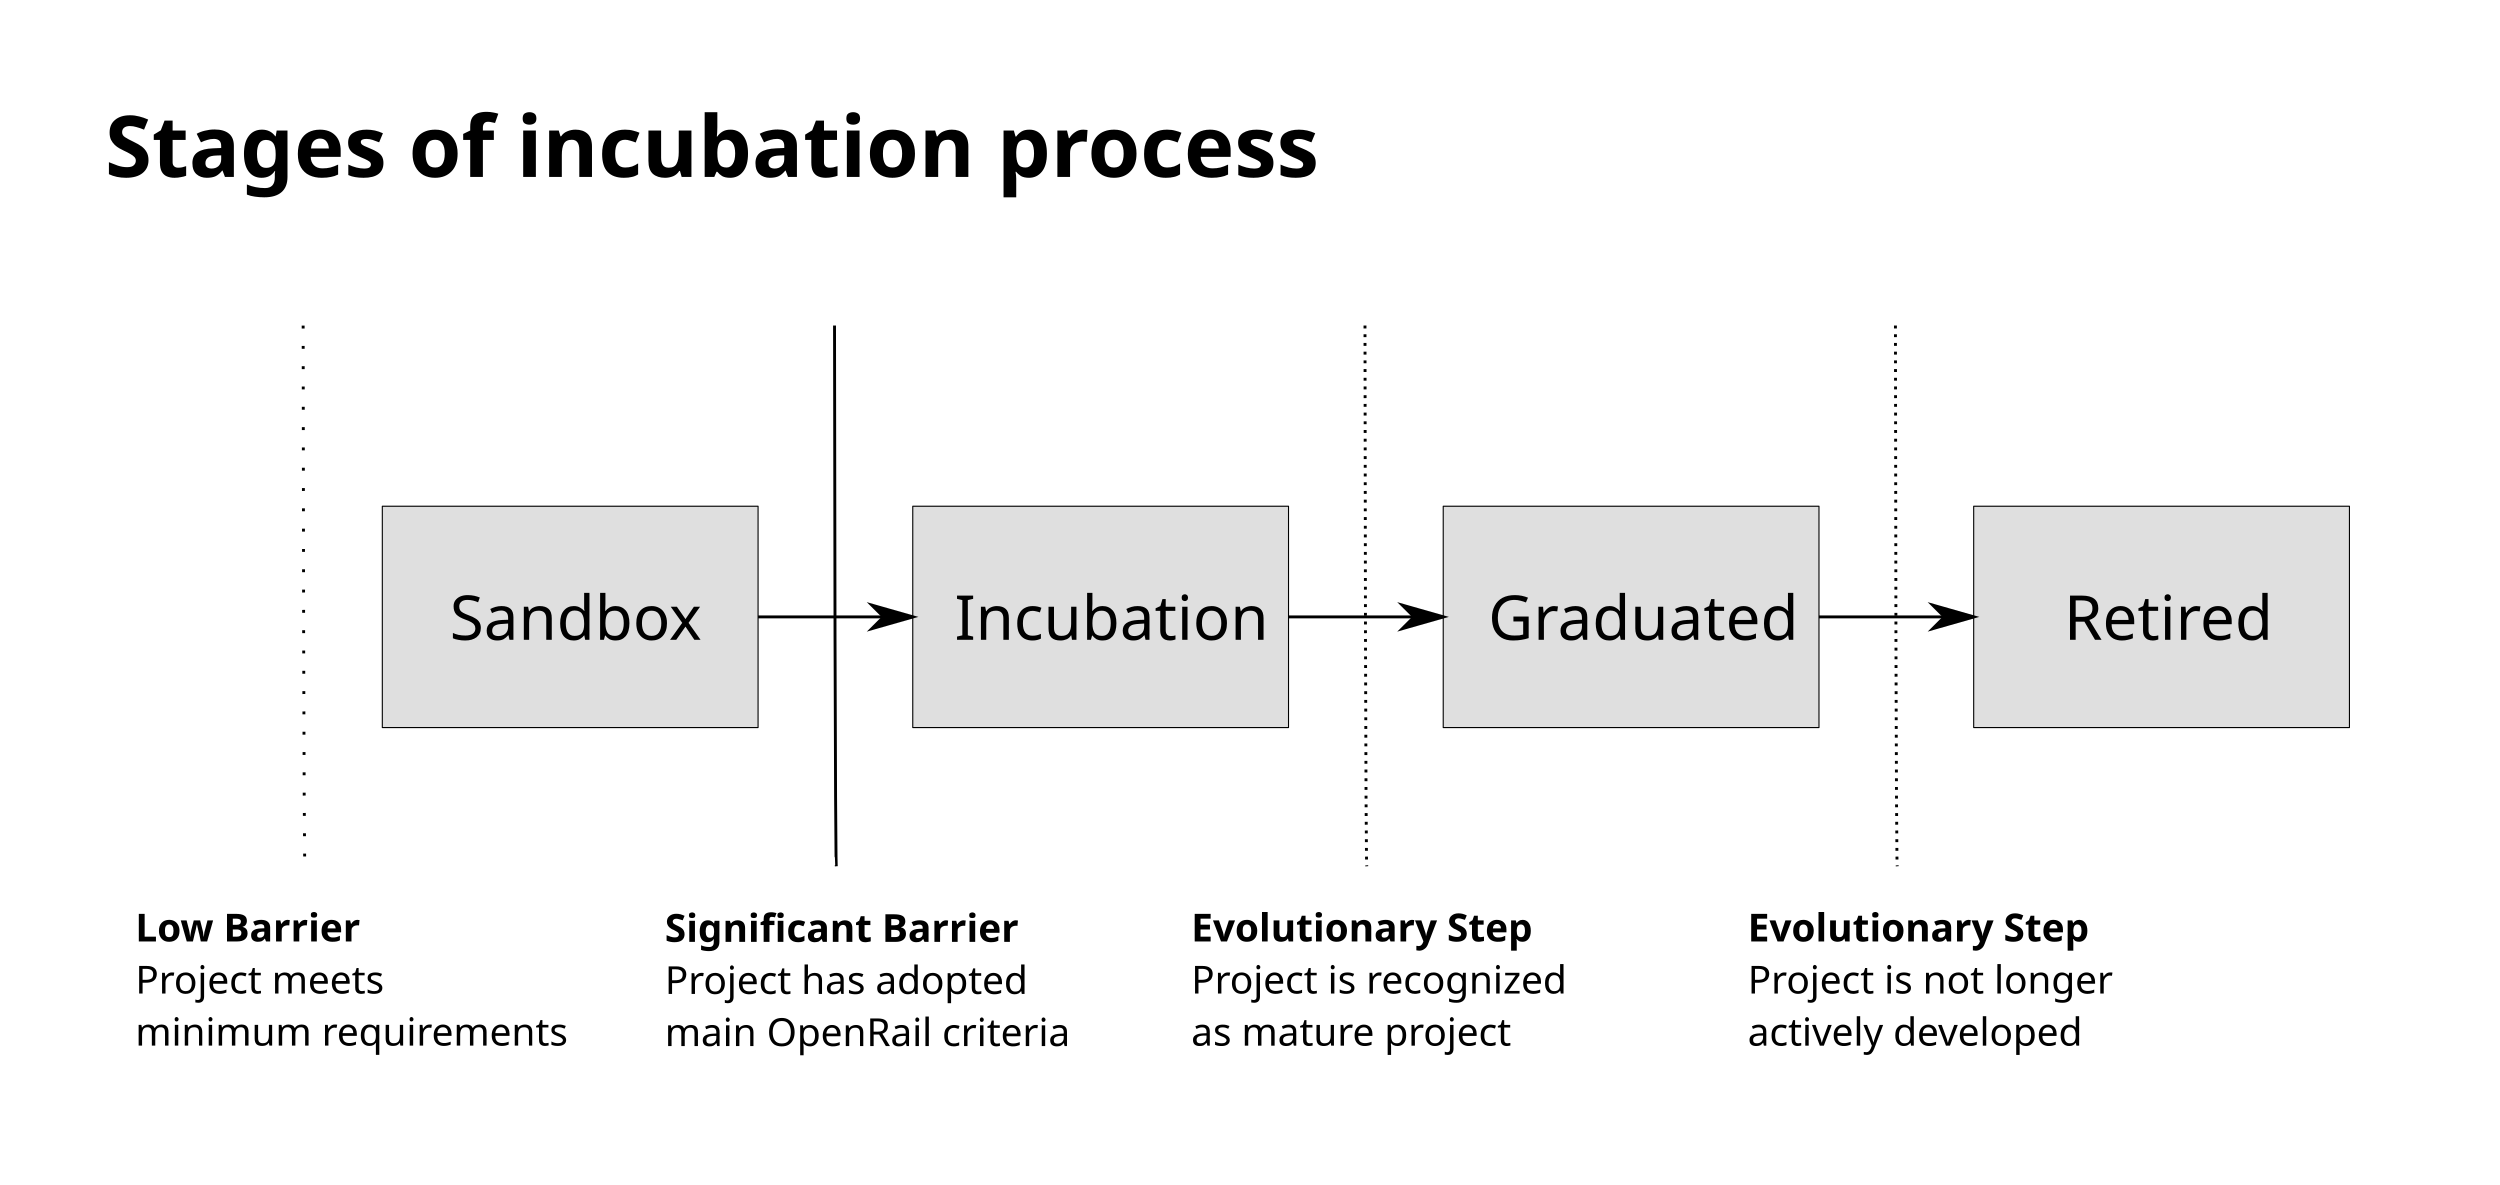
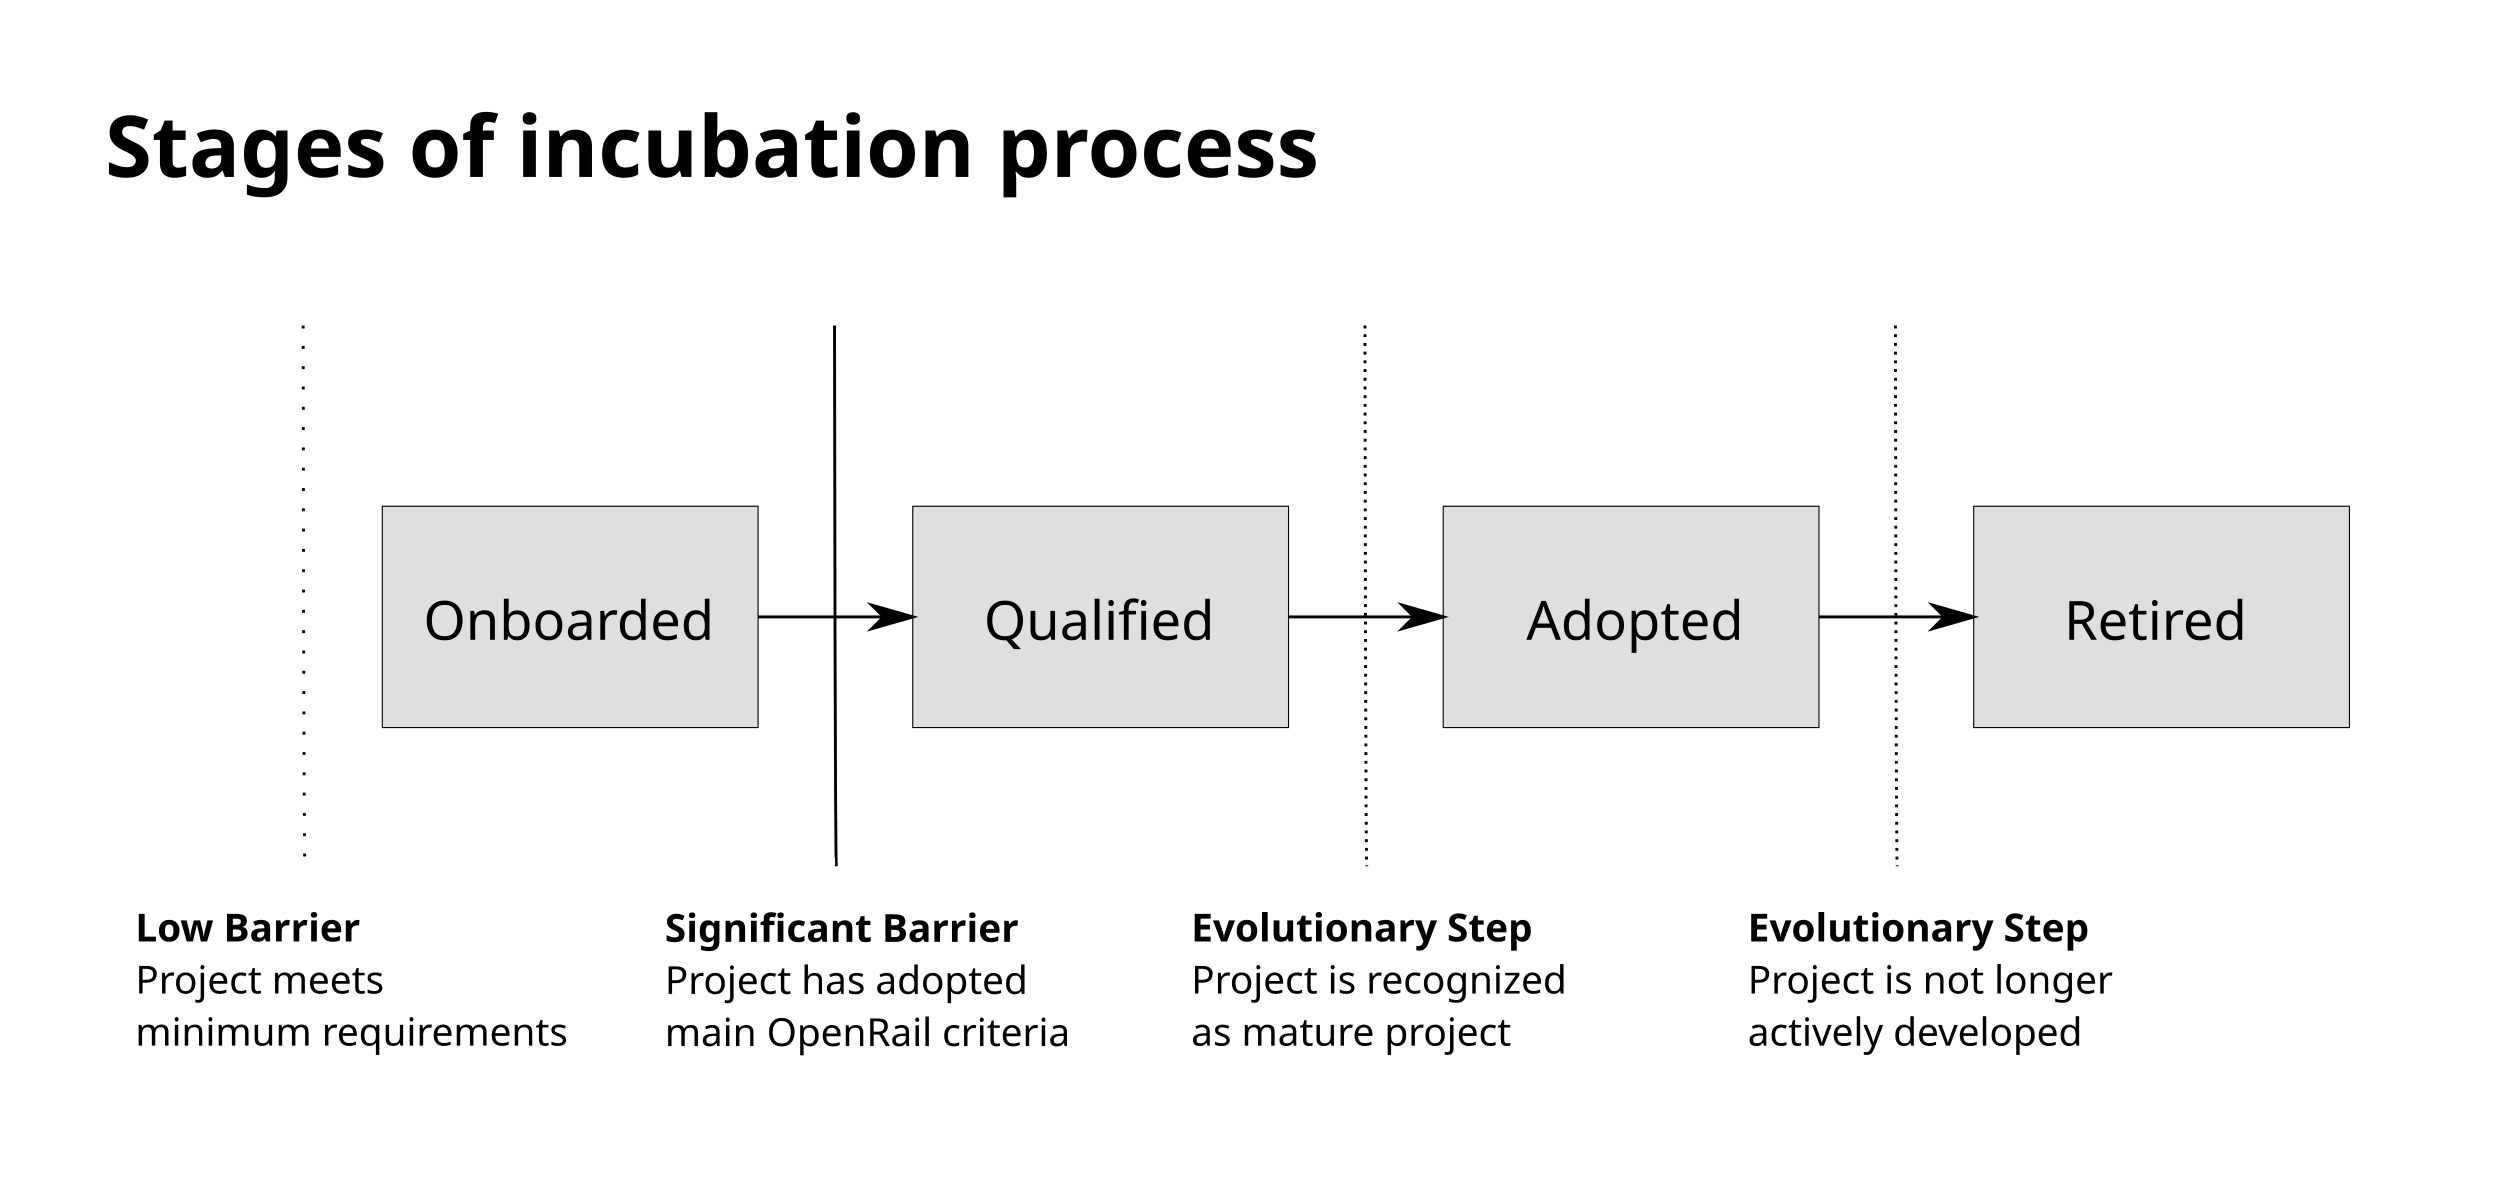
<svg xmlns="http://www.w3.org/2000/svg" width="228mm" height="108mm" viewBox="0 0 228 108" version="1.1" id="svg8">
  <defs id="defs2">
    <marker style="overflow:visible" id="marker1820" refX="0" refY="0" orient="auto">
      <path transform="matrix(-0.8,0,0,-0.8,-10,0)" style="fill:#000000;fill-opacity:1;fill-rule:evenodd;stroke:#000000;stroke-width:1pt;stroke-opacity:1" d="M 0,0 5,-5 -12.5,0 5,5 Z" id="path1818" />
    </marker>
    <marker style="overflow:visible" id="marker1786" refX="0" refY="0" orient="auto">
      <path transform="matrix(-0.8,0,0,-0.8,-10,0)" style="fill:#000000;fill-opacity:1;fill-rule:evenodd;stroke:#000000;stroke-width:1pt;stroke-opacity:1" d="M 0,0 5,-5 -12.5,0 5,5 Z" id="path1784" />
    </marker>
    <marker style="overflow:visible" id="Arrow1Lend" refX="0" refY="0" orient="auto">
      <path transform="matrix(-0.8,0,0,-0.8,-10,0)" style="fill:#000000;fill-opacity:1;fill-rule:evenodd;stroke:#000000;stroke-width:1pt;stroke-opacity:1" d="M 0,0 5,-5 -12.5,0 5,5 Z" id="path1419" />
    </marker>
    <marker style="overflow:visible" id="Arrow2Mend" refX="0" refY="0" orient="auto">
      <path transform="scale(-0.6)" d="M 8.719,4.034 -2.207,0.016 8.719,-4.002 c -1.745,2.372 -1.735,5.617 -6e-7,8.035 z" style="fill:#000000;fill-opacity:1;fill-rule:evenodd;stroke:#000000;stroke-width:0.625;stroke-linejoin:round;stroke-opacity:1" id="path1443" />
    </marker>
    <rect x="17.322" y="69.486" width="31.658" height="25.866" id="rect880" />
  </defs>
  <g id="layer1">
    <rect style="opacity:1;fill:#dfdfdf;fill-opacity:1;fill-rule:nonzero;stroke:#000000;stroke-width:0.1;stroke-linecap:round;stroke-linejoin:round;stroke-miterlimit:4;stroke-dasharray:none;stroke-dashoffset:0;stroke-opacity:1" id="rect833" width="34.269" height="20.186" x="34.867" y="46.168" />
    <rect style="opacity:1;fill:#dfdfdf;fill-opacity:1;fill-rule:nonzero;stroke:#000000;stroke-width:0.1;stroke-linecap:round;stroke-linejoin:round;stroke-miterlimit:4;stroke-dasharray:none;stroke-dashoffset:0;stroke-opacity:1" id="rect833-6" width="34.269" height="20.186" x="180" y="46.168" />
    <rect style="opacity:1;fill:#dfdfdf;fill-opacity:1;fill-rule:nonzero;stroke:#000000;stroke-width:0.1;stroke-linecap:round;stroke-linejoin:round;stroke-miterlimit:4;stroke-dasharray:none;stroke-dashoffset:0;stroke-opacity:1" id="rect833-7" width="34.269" height="20.186" x="131.622" y="46.168" />
    <rect style="opacity:1;fill:#dfdfdf;fill-opacity:1;fill-rule:nonzero;stroke:#000000;stroke-width:0.1;stroke-linecap:round;stroke-linejoin:round;stroke-miterlimit:4;stroke-dasharray:none;stroke-dashoffset:0;stroke-opacity:1" id="rect833-5" width="34.269" height="20.186" x="83.244" y="46.168" />
-     <text xml:space="preserve" style="font-style:normal;font-weight:normal;font-size:7.761px;line-height:125%;font-family:Sans;letter-spacing:0px;word-spacing:0px;fill:#000000;fill-opacity:1;stroke:none;stroke-width:0.265px;stroke-linecap:butt;stroke-linejoin:miter;stroke-opacity:1" x="41.025" y="58.35" id="text876">
-       <tspan id="tspan874" x="41.025" y="58.35" style="font-size:5.644px;stroke-width:0.265px">Sandbox</tspan>
+     <text xml:space="preserve" style="font-style:normal;font-weight:normal;font-size:4.939px;line-height:125%;font-family:Sans;letter-spacing:0px;word-spacing:0px;fill:#000000;fill-opacity:1;stroke:none;stroke-width:0.265px;stroke-linecap:butt;stroke-linejoin:miter;stroke-opacity:1" x="38.62" y="58.35" id="text876">
+       <tspan id="tspan874" x="38.62" y="58.35" style="font-size:4.939px;stroke-width:0.265px">Onboarded</tspan>
    </text>
-     <text xml:space="preserve" id="text878" style="font-style:normal;font-weight:normal;font-size:7.761px;line-height:125%;font-family:Sans;letter-spacing:0px;word-spacing:0px;white-space:pre;shape-inside:url(#rect880);fill:#000000;fill-opacity:1;stroke:none;stroke-width:0.265px;stroke-linecap:butt;stroke-linejoin:miter;stroke-opacity:1;" />
-     <text xml:space="preserve" style="font-style:normal;font-weight:normal;font-size:7.761px;line-height:125%;font-family:Sans;letter-spacing:0px;word-spacing:0px;fill:#000000;fill-opacity:1;stroke:none;stroke-width:0.265px;stroke-linecap:butt;stroke-linejoin:miter;stroke-opacity:1" x="188.239" y="58.35" id="text876-6">
-       <tspan id="tspan874-2" x="188.239" y="58.35" style="font-size:5.644px;stroke-width:0.265px">Retired</tspan>
+     <text xml:space="preserve" id="text878" style="font-style:normal;font-weight:normal;font-size:7.761px;line-height:125%;font-family:Sans;letter-spacing:0px;word-spacing:0px;white-space:pre;shape-inside:url(#rect880);fill:#000000;fill-opacity:1;stroke:none;stroke-width:0.265px;stroke-linecap:butt;stroke-linejoin:miter;stroke-opacity:1" />
+     <text xml:space="preserve" style="font-style:normal;font-weight:normal;font-size:4.939px;line-height:125%;font-family:Sans;letter-spacing:0px;word-spacing:0px;fill:#000000;fill-opacity:1;stroke:none;stroke-width:0.265px;stroke-linecap:butt;stroke-linejoin:miter;stroke-opacity:1" x="188.239" y="58.35" id="text876-6">
+       <tspan id="tspan874-2" x="188.239" y="58.35" style="font-size:4.939px;stroke-width:0.265px">Retired</tspan>
    </text>
-     <text xml:space="preserve" style="font-style:normal;font-weight:normal;font-size:7.761px;line-height:125%;font-family:Sans;letter-spacing:0px;word-spacing:0px;fill:#000000;fill-opacity:1;stroke:none;stroke-width:0.265px;stroke-linecap:butt;stroke-linejoin:miter;stroke-opacity:1" x="135.725" y="58.35" id="text876-9">
-       <tspan id="tspan874-1" x="135.725" y="58.35" style="font-size:5.644px;stroke-width:0.265px">Graduated</tspan>
+     <text xml:space="preserve" style="font-style:normal;font-weight:normal;font-size:4.939px;line-height:125%;font-family:Sans;letter-spacing:0px;word-spacing:0px;fill:#000000;fill-opacity:1;stroke:none;stroke-width:0.265px;stroke-linecap:butt;stroke-linejoin:miter;stroke-opacity:1" x="139.199" y="58.35" id="text876-9">
+       <tspan id="tspan874-1" x="139.199" y="58.35" style="font-size:4.939px;stroke-width:0.265px">Adopted</tspan>
    </text>
-     <text xml:space="preserve" style="font-style:normal;font-weight:normal;font-size:7.761px;line-height:125%;font-family:Sans;letter-spacing:0px;word-spacing:0px;fill:#000000;fill-opacity:1;stroke:none;stroke-width:0.265px;stroke-linecap:butt;stroke-linejoin:miter;stroke-opacity:1" x="87.062" y="58.35" id="text876-2">
-       <tspan id="tspan874-7" x="87.062" y="58.35" style="font-size:5.644px;stroke-width:0.265px">Incubation</tspan>
+     <text xml:space="preserve" style="font-style:normal;font-weight:normal;font-size:4.939px;line-height:125%;font-family:Sans;letter-spacing:0px;word-spacing:0px;fill:#000000;fill-opacity:1;stroke:none;stroke-width:0.265px;stroke-linecap:butt;stroke-linejoin:miter;stroke-opacity:1" x="89.734" y="58.35" id="text876-2">
+       <tspan id="tspan874-7" x="89.734" y="58.35" style="font-size:4.939px;stroke-width:0.265px">Qualified</tspan>
    </text>
    <path style="fill:none;fill-rule:evenodd;stroke:#000000;stroke-width:0.265;stroke-linecap:butt;stroke-linejoin:miter;stroke-miterlimit:4;stroke-dasharray:0.265, 1.587;stroke-dashoffset:0;stroke-opacity:1" d="m 27.647,29.695 c 0.052,49.111 0.154,49.207 0.154,49.207 l 0.009,0.107" id="path926" />
    <path style="fill:none;fill-rule:evenodd;stroke:#000000;stroke-width:0.265;stroke-linecap:butt;stroke-linejoin:miter;stroke-miterlimit:4;stroke-dasharray:none;stroke-dashoffset:0;stroke-opacity:1" d="m 76.109,29.69 c 0.052,49.111 0.154,49.207 0.154,49.207 l 0.009,0.107" id="path926-0" />
    <path style="fill:none;fill-rule:evenodd;stroke:#000000;stroke-width:0.265;stroke-linecap:butt;stroke-linejoin:miter;stroke-miterlimit:4;stroke-dasharray:0.265, 0.529;stroke-dashoffset:0;stroke-opacity:1" d="m 124.487,29.69 c 0.052,49.111 0.154,49.207 0.154,49.207 l 0.009,0.107" id="path926-9" />
    <path style="fill:none;fill-rule:evenodd;stroke:#000000;stroke-width:0.265;stroke-linecap:butt;stroke-linejoin:miter;stroke-miterlimit:4;stroke-dasharray:0.265, 0.529;stroke-dashoffset:0;stroke-opacity:1" d="m 172.864,29.69 c 0.052,49.111 0.154,49.207 0.154,49.207 l 0.009,0.107" id="path926-3" />
    <text xml:space="preserve" style="font-style:normal;font-weight:normal;font-size:7.761px;line-height:0;font-family:Sans;letter-spacing:0px;word-spacing:0px;fill:#000000;fill-opacity:1;stroke:none;stroke-width:0.265px;stroke-linecap:butt;stroke-linejoin:miter;stroke-opacity:1" x="12.347" y="85.858" id="text957">
      <tspan style="font-style:normal;font-variant:normal;font-weight:bold;font-stretch:normal;font-size:3.528px;line-height:134.7%;font-family:Sans;-inkscape-font-specification:'Sans Bold';stroke-width:0.265px" id="tspan1293" x="12.347" y="85.858">Low Barrier</tspan>
      <tspan style="font-size:3.528px;line-height:134.7%;stroke-width:0.265px" id="tspan1295" x="12.347" y="90.61">Project meets</tspan>
      <tspan style="font-size:3.528px;line-height:134.7%;stroke-width:0.265px" id="tspan1297" x="12.347" y="95.362">minimum requirements</tspan>
      <tspan x="12.347" y="102.039" style="line-height:78.7%;stroke-width:0.265px" id="tspan961" />
      <tspan x="12.347" y="108.147" style="line-height:78.7%;stroke-width:0.265px" id="tspan963" />
      <tspan x="12.347" y="111.201" style="line-height:78.7%;stroke-width:0.265px" id="tspan959" />
    </text>
    <text xml:space="preserve" style="font-style:normal;font-weight:normal;font-size:7.761px;line-height:0;font-family:Sans;letter-spacing:0px;word-spacing:0px;fill:#000000;fill-opacity:1;stroke:none;stroke-width:0.265px;stroke-linecap:butt;stroke-linejoin:miter;stroke-opacity:1" x="60.637" y="85.897" id="text957-6">
      <tspan style="font-style:normal;font-variant:normal;font-weight:bold;font-stretch:normal;font-size:3.528px;line-height:134.7%;font-family:Sans;-inkscape-font-specification:'Sans Bold';stroke-width:0.265px" id="tspan1293-0" x="60.637" y="85.897">Significant Barrier</tspan>
      <tspan style="font-size:3.528px;line-height:134.7%;stroke-width:0.265px" id="tspan1297-2" x="60.637" y="90.649">Project has adopted</tspan>
      <tspan style="font-size:3.528px;line-height:134.7%;stroke-width:0.265px" x="60.637" y="95.401" id="tspan1334">main OpenRail criteria</tspan>
      <tspan x="60.637" y="102.077" style="line-height:78.7%;stroke-width:0.265px" id="tspan961-6" />
      <tspan x="60.637" y="108.185" style="line-height:78.7%;stroke-width:0.265px" id="tspan963-1" />
      <tspan x="60.637" y="111.239" style="line-height:78.7%;stroke-width:0.265px" id="tspan959-8" />
    </text>
    <text xml:space="preserve" style="font-style:normal;font-weight:normal;font-size:7.761px;line-height:0;font-family:Sans;letter-spacing:0px;word-spacing:0px;fill:#000000;fill-opacity:1;stroke:none;stroke-width:0.265px;stroke-linecap:butt;stroke-linejoin:miter;stroke-opacity:1" x="108.645" y="85.861" id="text957-6-7">
      <tspan style="font-style:normal;font-variant:normal;font-weight:bold;font-stretch:normal;font-size:3.528px;line-height:134.7%;font-family:Sans;-inkscape-font-specification:'Sans Bold';stroke-width:0.265px" id="tspan1293-0-9" x="108.645" y="85.861">Evolutionary Step</tspan>
      <tspan style="font-size:3.528px;line-height:134.7%;stroke-width:0.265px" x="108.645" y="90.612" id="tspan1334-0">Project is recognized</tspan>
      <tspan style="font-size:3.528px;line-height:134.7%;stroke-width:0.265px" x="108.645" y="95.364" id="tspan1373">as mature project</tspan>
      <tspan x="108.645" y="102.041" style="line-height:78.7%;stroke-width:0.265px" id="tspan961-6-2" />
      <tspan x="108.645" y="108.149" style="line-height:78.7%;stroke-width:0.265px" id="tspan963-1-3" />
      <tspan x="108.645" y="111.203" style="line-height:78.7%;stroke-width:0.265px" id="tspan959-8-7" />
    </text>
    <text xml:space="preserve" style="font-style:normal;font-weight:normal;font-size:7.761px;line-height:0;font-family:Sans;letter-spacing:0px;word-spacing:0px;fill:#000000;fill-opacity:1;stroke:none;stroke-width:0.265px;stroke-linecap:butt;stroke-linejoin:miter;stroke-opacity:1" x="159.397" y="85.861" id="text957-6-7-5">
      <tspan style="font-style:normal;font-variant:normal;font-weight:bold;font-stretch:normal;font-size:3.528px;line-height:134.7%;font-family:Sans;-inkscape-font-specification:'Sans Bold';stroke-width:0.265px" id="tspan1293-0-9-9" x="159.397" y="85.861">Evolutionary Step</tspan>
      <tspan style="font-size:3.528px;line-height:134.7%;stroke-width:0.265px" x="159.397" y="90.612" id="tspan1334-0-2">Project is not longer</tspan>
      <tspan style="font-size:3.528px;line-height:134.7%;stroke-width:0.265px" x="159.397" y="95.364" id="tspan1373-2">actively developed</tspan>
      <tspan x="159.397" y="102.041" style="line-height:78.7%;stroke-width:0.265px" id="tspan961-6-2-8" />
      <tspan x="159.397" y="108.149" style="line-height:78.7%;stroke-width:0.265px" id="tspan963-1-3-9" />
      <tspan x="159.397" y="111.203" style="line-height:78.7%;stroke-width:0.265px" id="tspan959-8-7-7" />
    </text>
    <path style="fill:none;fill-rule:evenodd;stroke:#000000;stroke-width:0.265px;stroke-linecap:butt;stroke-linejoin:miter;stroke-opacity:1;marker-end:url(#marker1820)" d="M 69.136,56.261 H 83.244" id="path1756" />
    <path style="fill:none;fill-rule:evenodd;stroke:#000000;stroke-width:0.265px;stroke-linecap:butt;stroke-linejoin:miter;stroke-opacity:1;marker-end:url(#marker1786)" d="m 117.514,56.261 h 14.108" id="path1760" />
    <path style="fill:none;fill-rule:evenodd;stroke:#000000;stroke-width:0.265px;stroke-linecap:butt;stroke-linejoin:miter;stroke-opacity:1;marker-end:url(#Arrow1Lend)" d="m 165.891,56.261 h 14.108" id="path1762" />
    <text xml:space="preserve" style="font-style:normal;font-weight:normal;font-size:7.761px;line-height:125%;font-family:Sans;letter-spacing:0px;word-spacing:0px;fill:#000000;fill-opacity:1;stroke:none;stroke-width:0.265px;stroke-linecap:butt;stroke-linejoin:miter;stroke-opacity:1" x="9.573" y="16.134" id="text1860">
      <tspan id="tspan1858" x="9.573" y="16.134" style="font-style:normal;font-variant:normal;font-weight:bold;font-stretch:normal;font-family:Sans;-inkscape-font-specification:'Sans Bold';stroke-width:0.265px">Stages of incubation process</tspan>
    </text>
  </g>
</svg>
